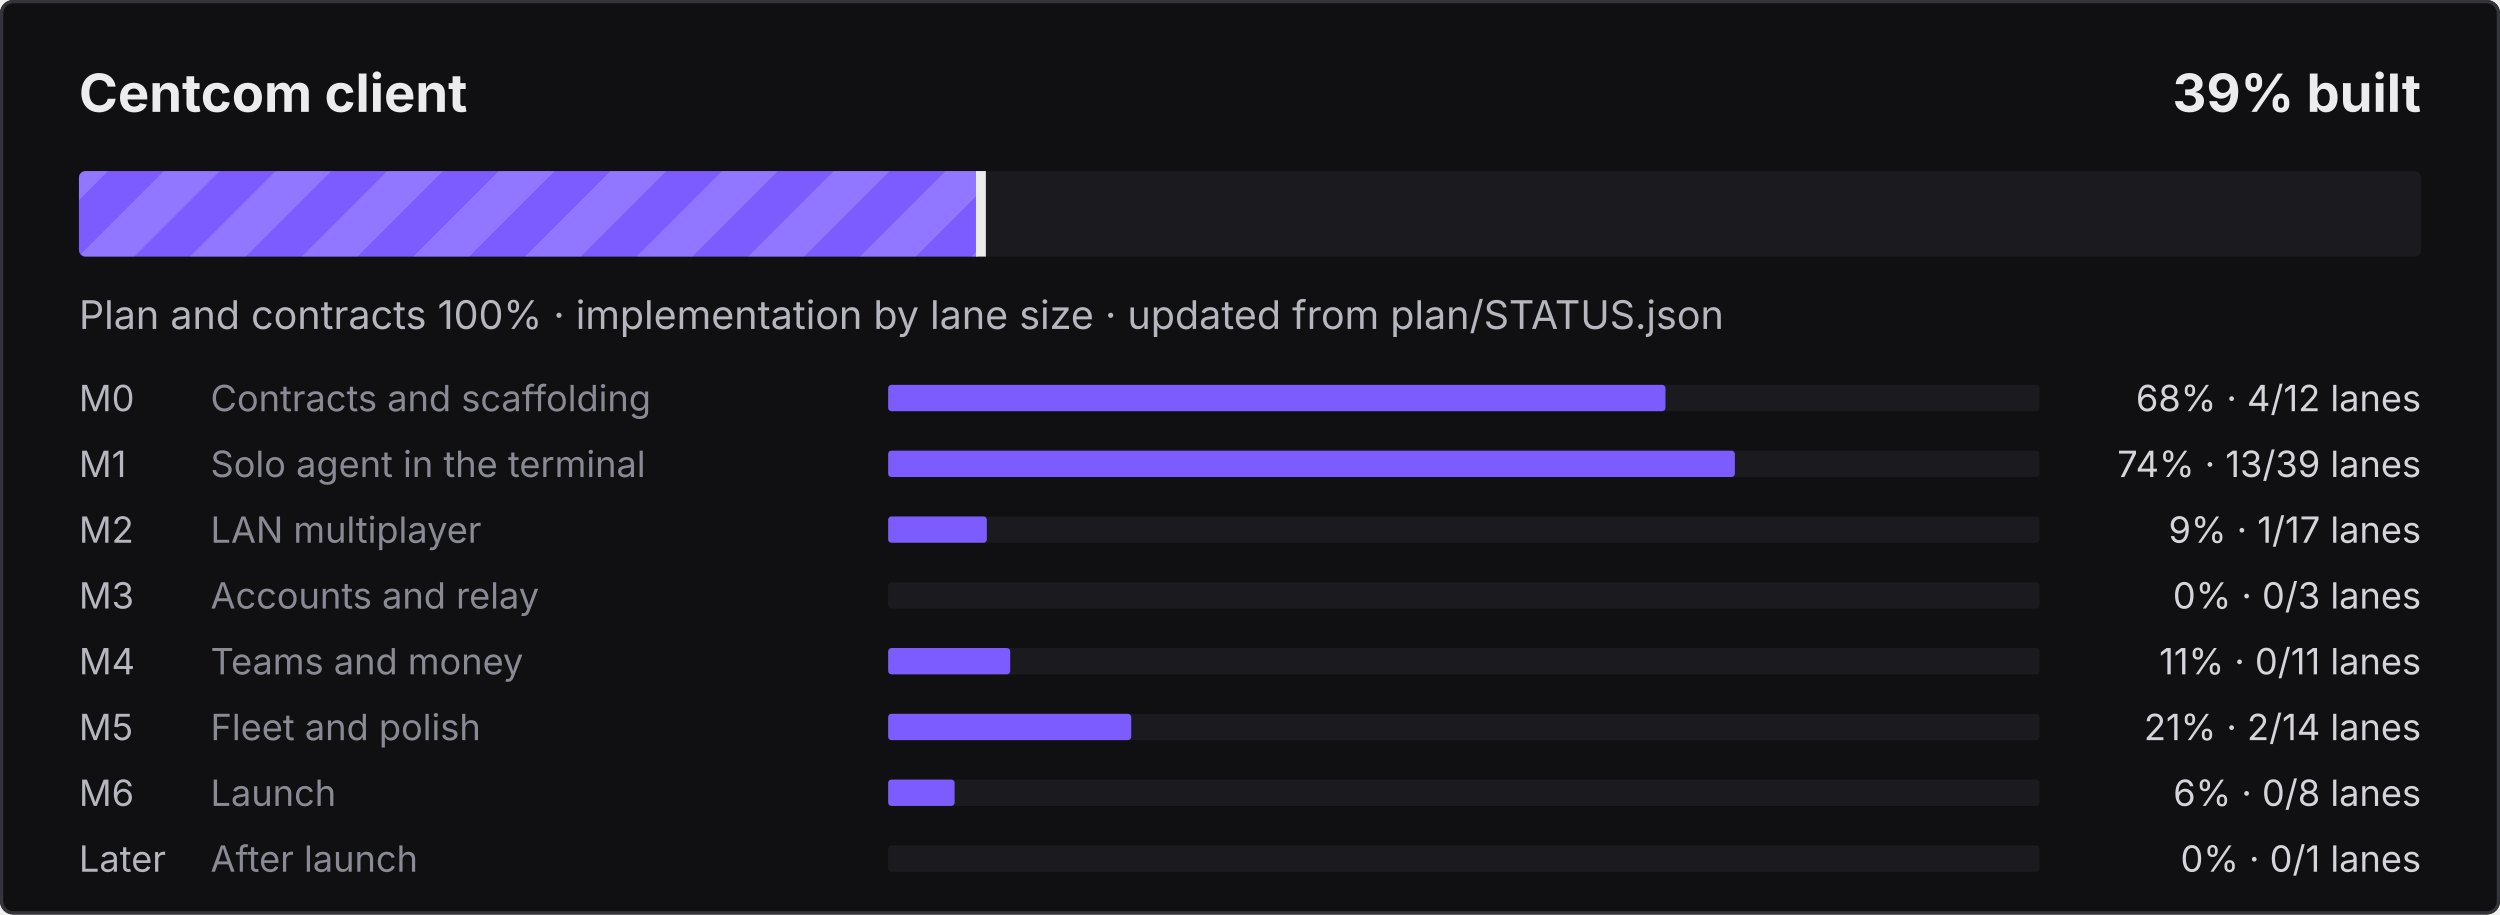
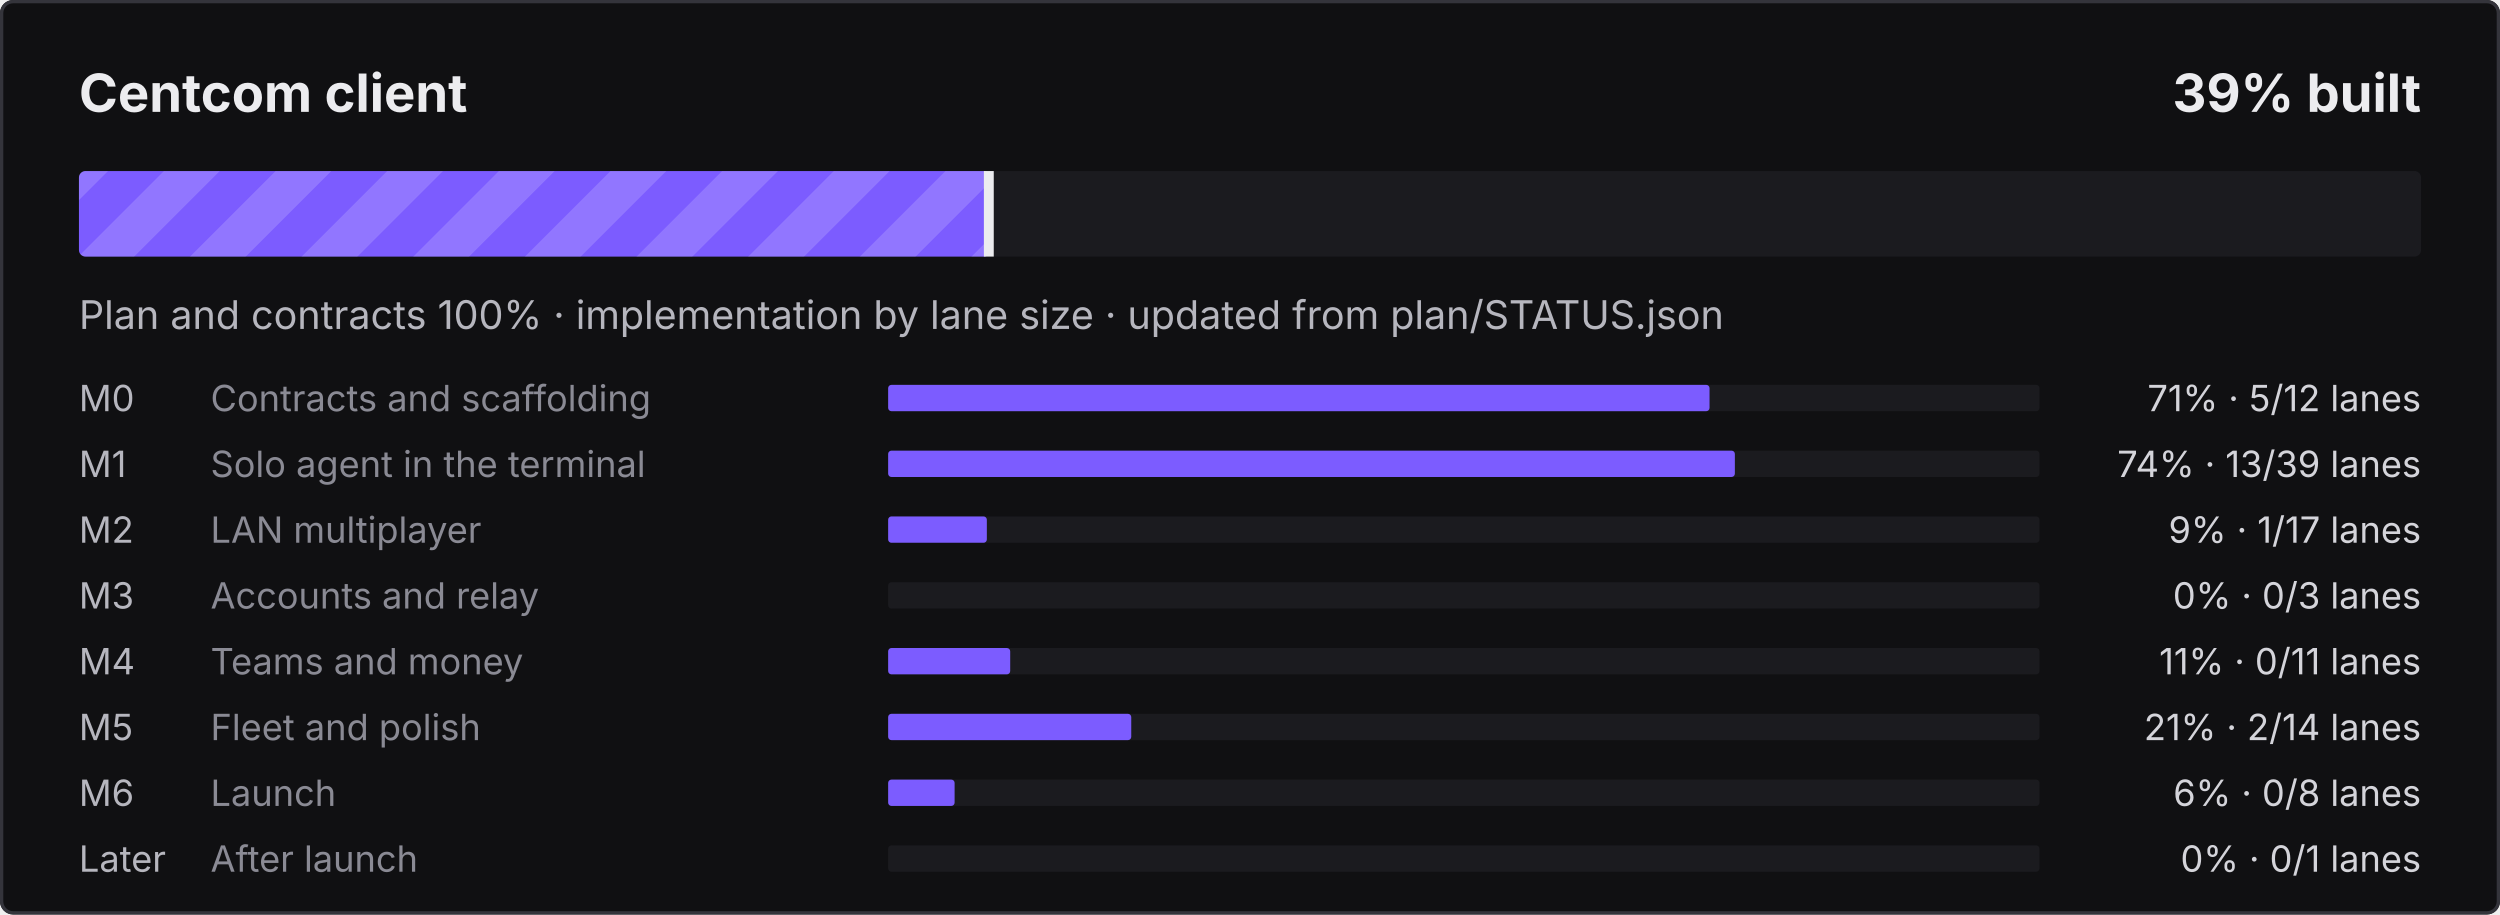
<svg xmlns="http://www.w3.org/2000/svg" width="760" height="278" viewBox="0 0 760 278" role="img" aria-label="Centcom client: 39% built">
  <defs>
    <pattern id="s" width="24" height="24" patternUnits="userSpaceOnUse" patternTransform="rotate(45)">
      <rect width="12" height="24" fill="#fff" fill-opacity=".16" />
    </pattern>
    <clipPath id="c">
      <rect x="24" y="52" width="712" height="26" rx="2" />
    </clipPath>
  </defs>
  <style>@keyframes mv{to{transform:translateX(24px)}}
.st{animation:mv .9s linear infinite}text{font-family:ui-sans-serif,system-ui,-apple-system,"Segoe UI",sans-serif}
@media (prefers-reduced-motion:reduce){.st{animation:none}}</style>
  <rect width="760" height="278" rx="4" fill="#101012" />
  <rect x=".5" y=".5" width="759" height="277" rx="3.5" fill="none" stroke="#34343B" />
  <text x="24" y="34" fill="#ECECEF" font-size="16" font-weight="700">Centcom client</text>
  <text x="736" y="34" fill="#ECECEF" font-size="16" font-weight="700" text-anchor="end">39% built</text>
  <rect x="24" y="52" width="712" height="26" rx="2" fill="#1B1B1F" />
  <clipPath id="cf">
-     <rect x="24" y="52" width="274.7" height="26" rx="2" />
+     <rect x="24" y="52" width="277.1" height="26" rx="2" />
  </clipPath>
  <g clip-path="url(#cf)">
-     <rect x="24" y="52" width="274.7" height="26" fill="#7C5CFF" />
-     <rect x="0" y="52" width="322.7" height="26" fill="url(#s)" class="st" />
+     <rect x="24" y="52" width="277.1" height="26" fill="#7C5CFF" />
+     <rect x="0" y="52" width="325.1" height="26" fill="url(#s)" class="st" />
  </g>
-   <rect x="296.7" y="52" width="3" height="26" fill="#ECECEF" />
+   <rect x="299.1" y="52" width="3" height="26" fill="#ECECEF" />
  <text x="24" y="100" fill="#B6B6BE" font-size="12">Plan and contracts 100% · implementation by lane size · updated from plan/STATUS.json</text>
  <text x="24" y="125" fill="#B6B6BE" font-size="11">M0</text>
  <text x="64" y="125" fill="#8A8A94" font-size="11">Contracts and scaffolding</text>
  <rect x="270" y="117" width="350" height="8" rx="1" fill="#1B1B1F" />
-   <rect x="270" y="117" width="236.3" height="8" rx="1" fill="#7C5CFF" />
-   <text x="736" y="125" fill="#D4D4DA" font-size="11" text-anchor="end">68% · 4/12 lanes</text>
+   <rect x="270" y="117" width="249.7" height="8" rx="1" fill="#7C5CFF" />
+   <text x="736" y="125" fill="#D4D4DA" font-size="11" text-anchor="end">71% · 5/12 lanes</text>
  <text x="24" y="145" fill="#B6B6BE" font-size="11">M1</text>
  <text x="64" y="145" fill="#8A8A94" font-size="11">Solo agent in the terminal</text>
  <rect x="270" y="137" width="350" height="8" rx="1" fill="#1B1B1F" />
  <rect x="270" y="137" width="257.4" height="8" rx="1" fill="#7C5CFF" />
  <text x="736" y="145" fill="#D4D4DA" font-size="11" text-anchor="end">74% · 13/39 lanes</text>
  <text x="24" y="165" fill="#B6B6BE" font-size="11">M2</text>
  <text x="64" y="165" fill="#8A8A94" font-size="11">LAN multiplayer</text>
  <rect x="270" y="157" width="350" height="8" rx="1" fill="#1B1B1F" />
  <rect x="270" y="157" width="30.0" height="8" rx="1" fill="#7C5CFF" />
  <text x="736" y="165" fill="#D4D4DA" font-size="11" text-anchor="end">9% · 1/17 lanes</text>
  <text x="24" y="185" fill="#B6B6BE" font-size="11">M3</text>
  <text x="64" y="185" fill="#8A8A94" font-size="11">Accounts and relay</text>
  <rect x="270" y="177" width="350" height="8" rx="1" fill="#1B1B1F" />
  <text x="736" y="185" fill="#D4D4DA" font-size="11" text-anchor="end">0% · 0/3 lanes</text>
  <text x="24" y="205" fill="#B6B6BE" font-size="11">M4</text>
  <text x="64" y="205" fill="#8A8A94" font-size="11">Teams and money</text>
  <rect x="270" y="197" width="350" height="8" rx="1" fill="#1B1B1F" />
  <rect x="270" y="197" width="37.1" height="8" rx="1" fill="#7C5CFF" />
  <text x="736" y="205" fill="#D4D4DA" font-size="11" text-anchor="end">11% · 0/11 lanes</text>
  <text x="24" y="225" fill="#B6B6BE" font-size="11">M5</text>
  <text x="64" y="225" fill="#8A8A94" font-size="11">Fleet and polish</text>
  <rect x="270" y="217" width="350" height="8" rx="1" fill="#1B1B1F" />
  <rect x="270" y="217" width="73.9" height="8" rx="1" fill="#7C5CFF" />
  <text x="736" y="225" fill="#D4D4DA" font-size="11" text-anchor="end">21% · 2/14 lanes</text>
  <text x="24" y="245" fill="#B6B6BE" font-size="11">M6</text>
  <text x="64" y="245" fill="#8A8A94" font-size="11">Launch</text>
  <rect x="270" y="237" width="350" height="8" rx="1" fill="#1B1B1F" />
  <rect x="270" y="237" width="20.2" height="8" rx="1" fill="#7C5CFF" />
  <text x="736" y="245" fill="#D4D4DA" font-size="11" text-anchor="end">6% · 0/8 lanes</text>
  <text x="24" y="265" fill="#B6B6BE" font-size="11">Later</text>
  <text x="64" y="265" fill="#8A8A94" font-size="11">After launch</text>
  <rect x="270" y="257" width="350" height="8" rx="1" fill="#1B1B1F" />
  <text x="736" y="265" fill="#D4D4DA" font-size="11" text-anchor="end">0% · 0/1 lanes</text>
</svg>
